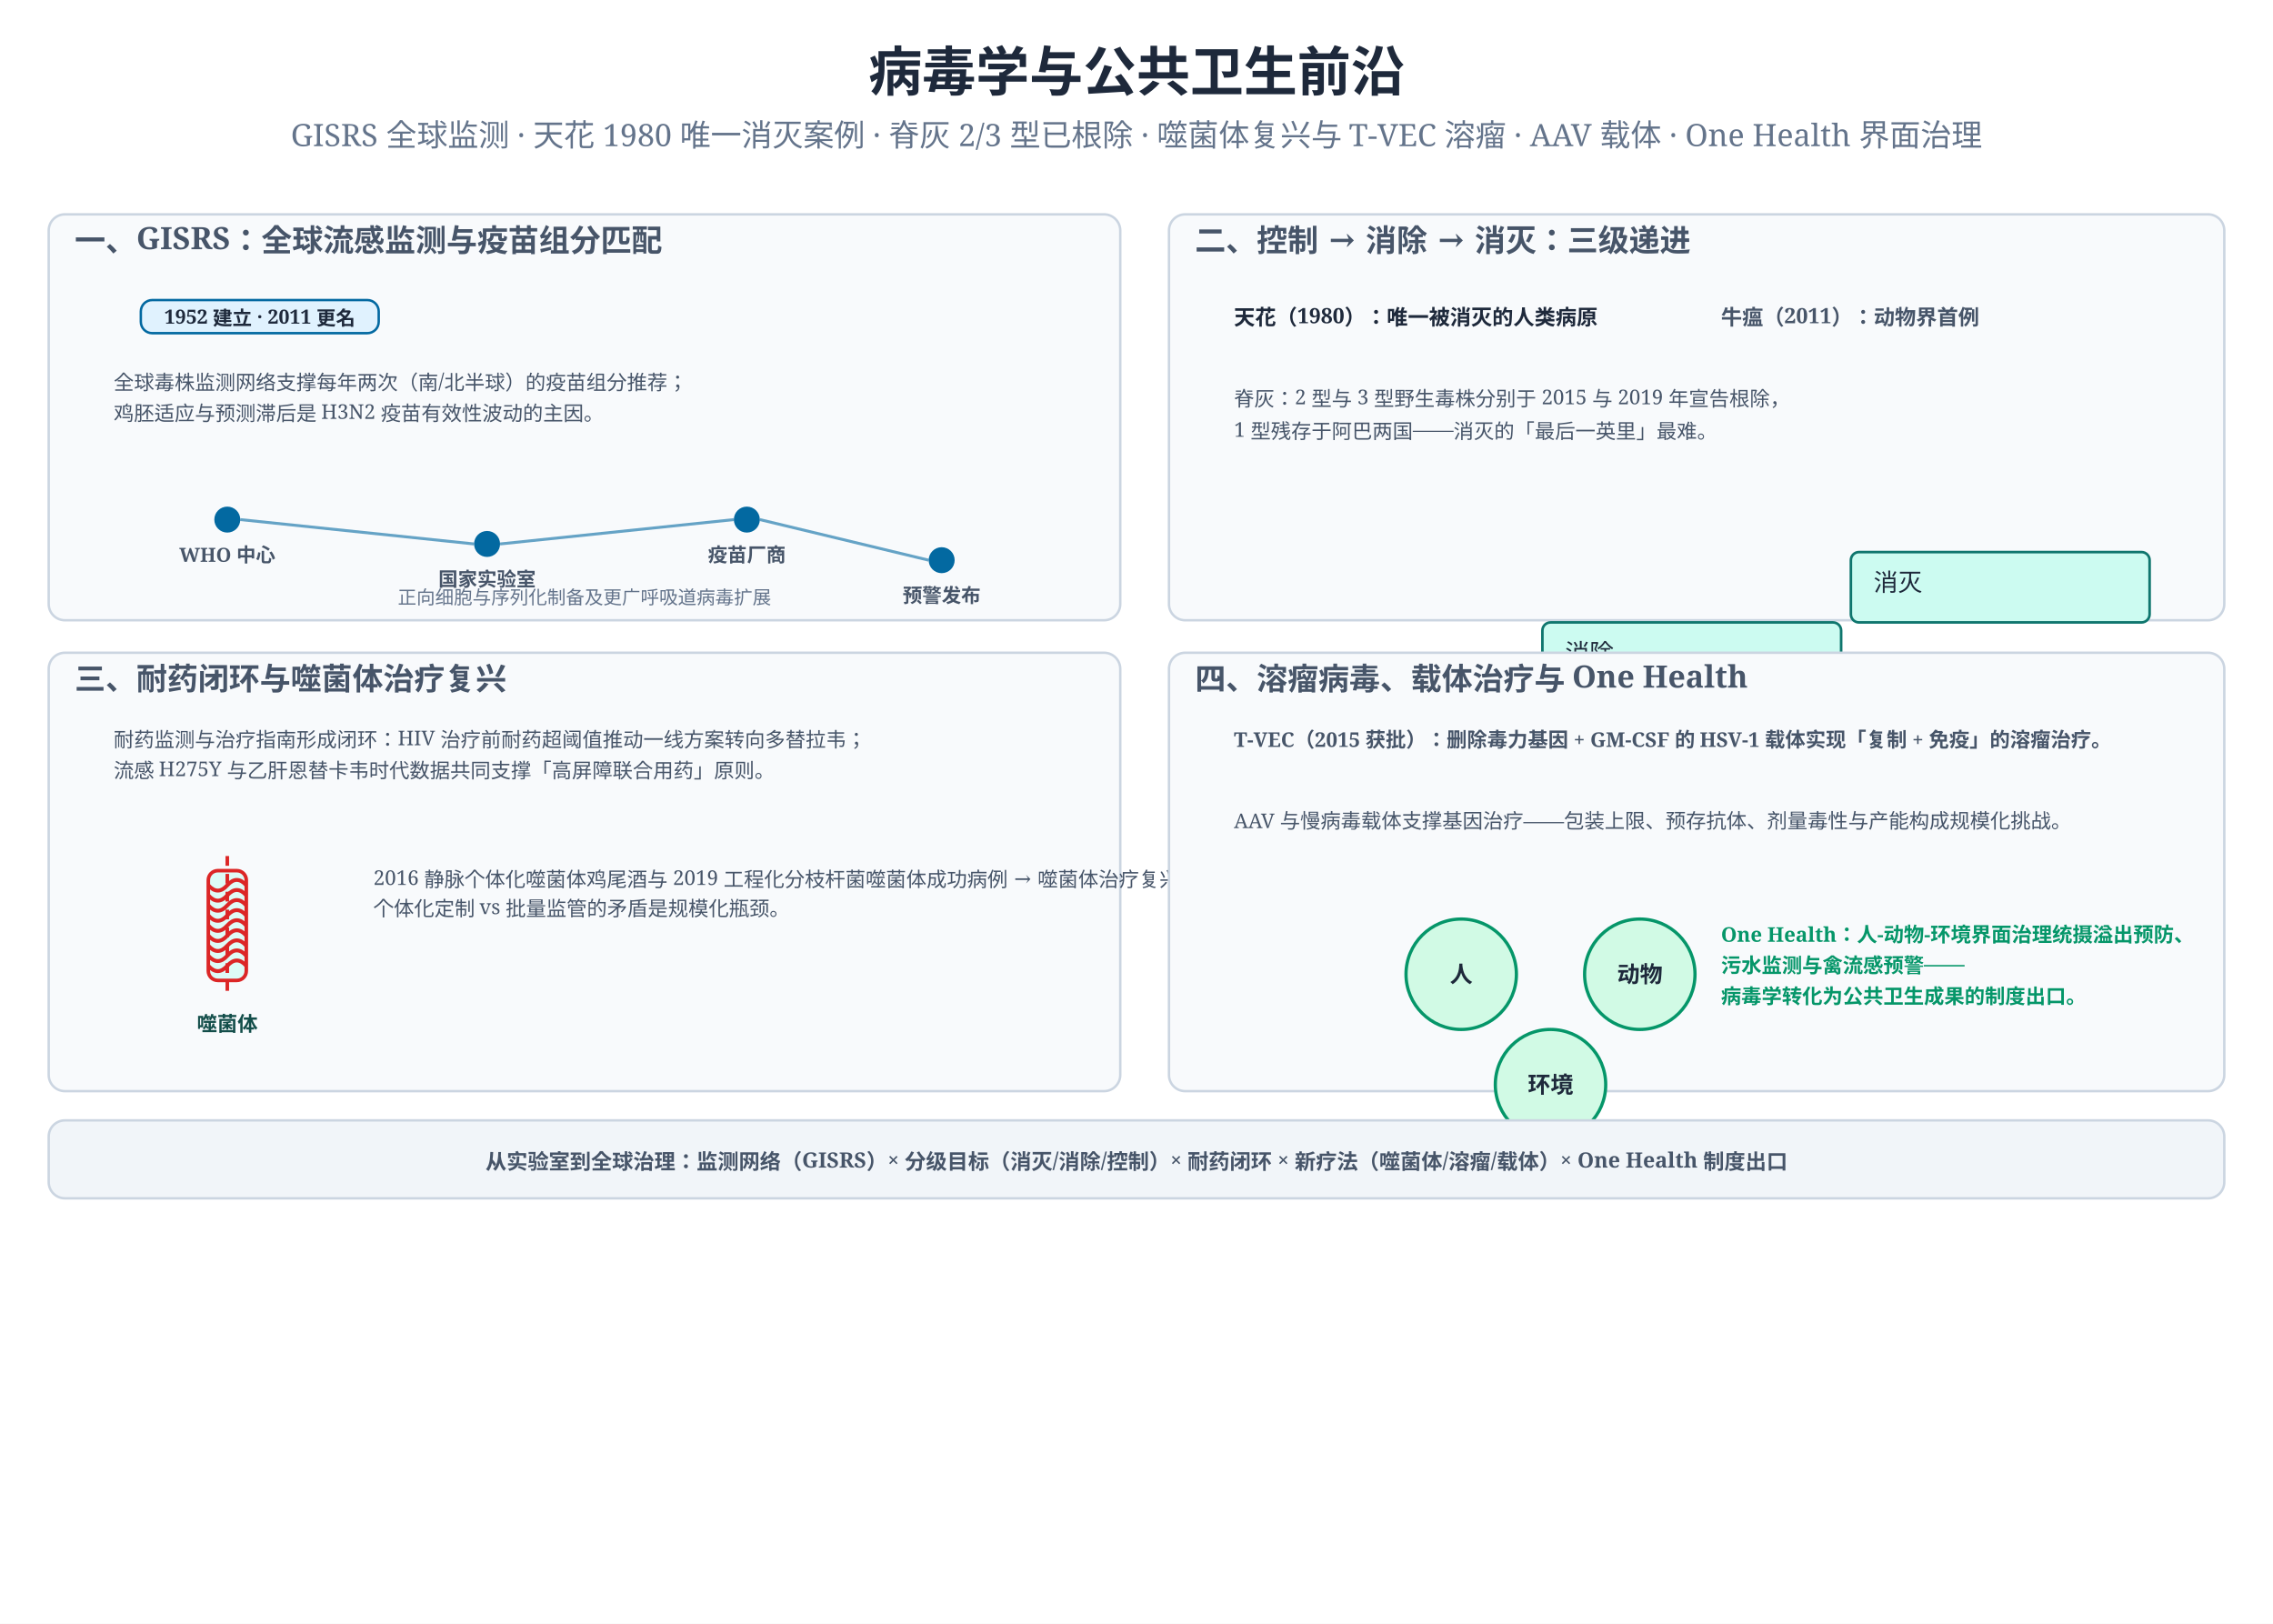
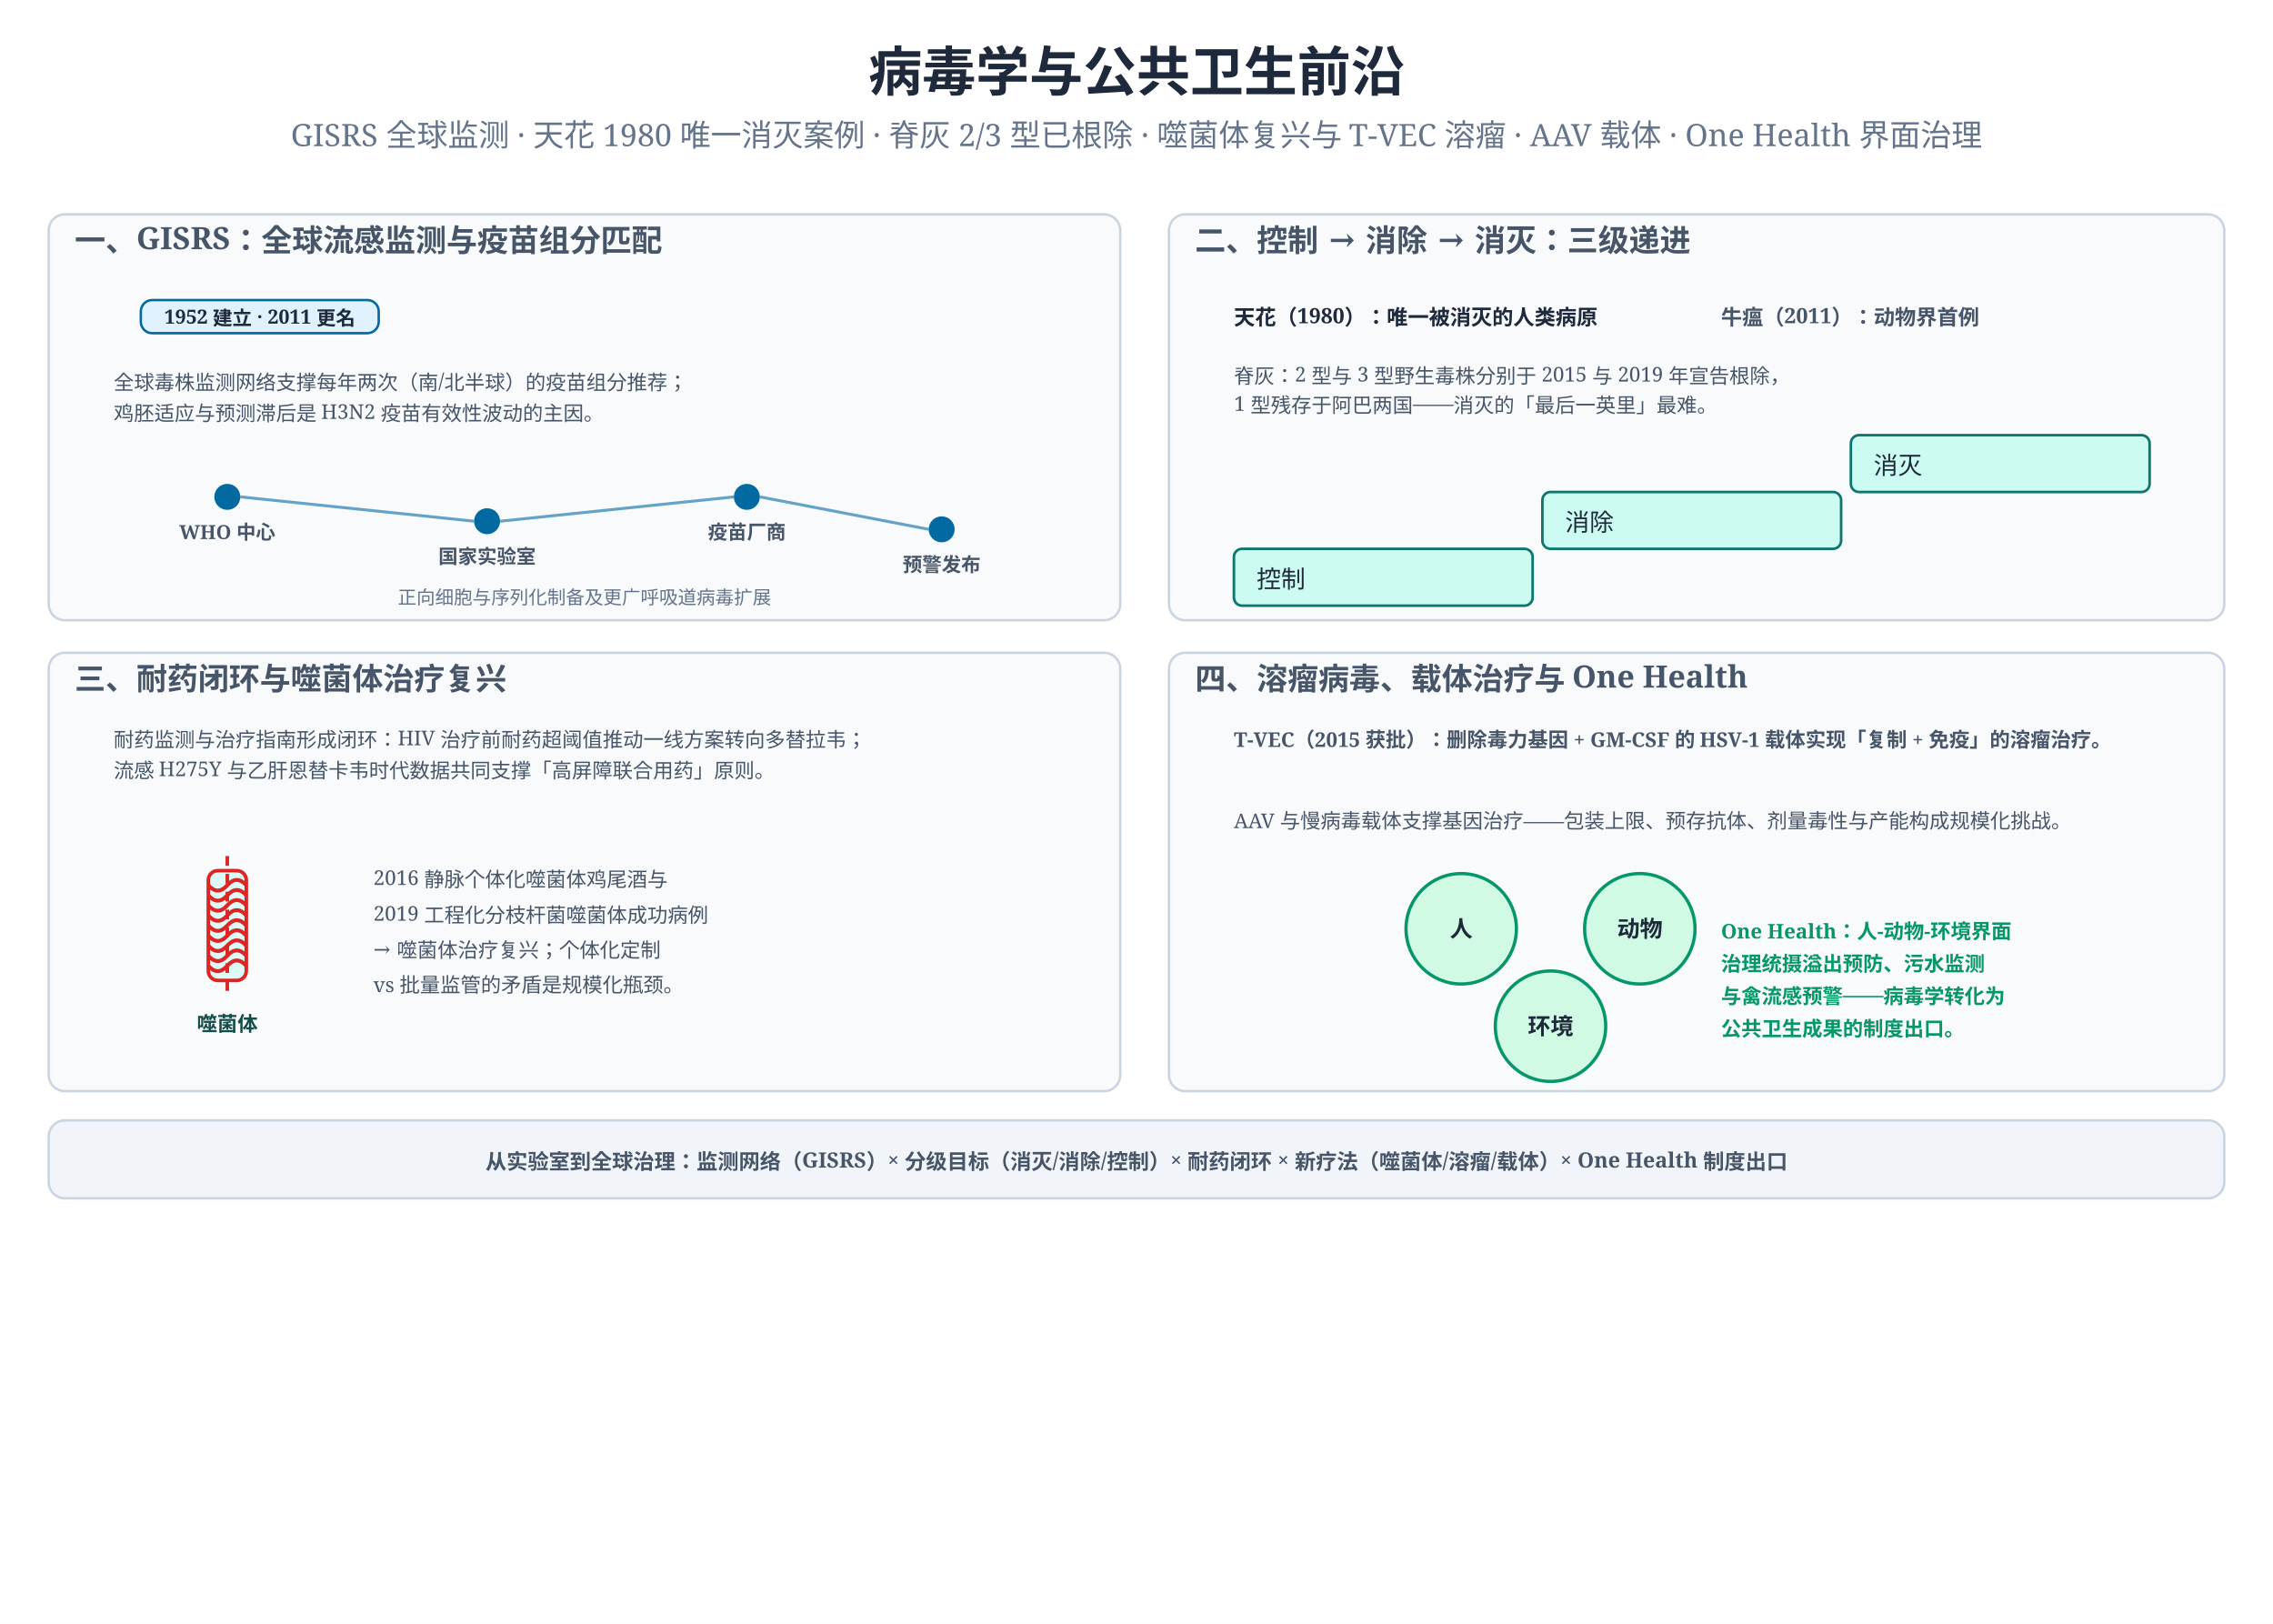
<svg xmlns="http://www.w3.org/2000/svg" width="1400" height="1000" viewBox="0 0 1400 1000" font-family="Noto Serif SC, LXGW WenKai, Songti SC, serif">
  <defs>
    <marker id="arr-ink" viewBox="0 0 10 10" refX="8.5" refY="5" markerWidth="7" markerHeight="7" orient="auto-start-reverse">
      <path d="M0,0 L10,5 L0,10 z" fill="#334155" />
    </marker>
    <marker id="arr-dna" viewBox="0 0 10 10" refX="8.5" refY="5" markerWidth="7" markerHeight="7" orient="auto-start-reverse">
      <path d="M0,0 L10,5 L0,10 z" fill="#0f766e" />
    </marker>
    <marker id="arr-rna" viewBox="0 0 10 10" refX="8.5" refY="5" markerWidth="7" markerHeight="7" orient="auto-start-reverse">
      <path d="M0,0 L10,5 L0,10 z" fill="#b45309" />
    </marker>
    <marker id="arr-pro" viewBox="0 0 10 10" refX="8.5" refY="5" markerWidth="7" markerHeight="7" orient="auto-start-reverse">
      <path d="M0,0 L10,5 L0,10 z" fill="#6d28d9" />
    </marker>
    <marker id="arr-enz" viewBox="0 0 10 10" refX="8.5" refY="5" markerWidth="7" markerHeight="7" orient="auto-start-reverse">
      <path d="M0,0 L10,5 L0,10 z" fill="#be185d" />
    </marker>
    <marker id="arr-acc" viewBox="0 0 10 10" refX="8.5" refY="5" markerWidth="7" markerHeight="7" orient="auto-start-reverse">
      <path d="M0,0 L10,5 L0,10 z" fill="#0369a1" />
    </marker>
    <marker id="arr-ok" viewBox="0 0 10 10" refX="8.5" refY="5" markerWidth="7" markerHeight="7" orient="auto-start-reverse">
      <path d="M0,0 L10,5 L0,10 z" fill="#059669" />
    </marker>
    <marker id="arr-warn" viewBox="0 0 10 10" refX="8.5" refY="5" markerWidth="7" markerHeight="7" orient="auto-start-reverse">
      <path d="M0,0 L10,5 L0,10 z" fill="#b45309" />
    </marker>
    <marker id="arr-bad" viewBox="0 0 10 10" refX="8.5" refY="5" markerWidth="7" markerHeight="7" orient="auto-start-reverse">
      <path d="M0,0 L10,5 L0,10 z" fill="#dc2626" />
    </marker>
    <marker id="arr-mute" viewBox="0 0 10 10" refX="8.5" refY="5" markerWidth="7" markerHeight="7" orient="auto-start-reverse">
      <path d="M0,0 L10,5 L0,10 z" fill="#94a3b8" />
    </marker>
  </defs>
  <rect x="0" y="0" width="1400" height="1000" fill="#ffffff" />
  <text x="700" y="56" text-anchor="middle" font-size="33" font-weight="700" fill="#1e293b">病毒学与公共卫生前沿</text>
  <text x="700" y="90" text-anchor="middle" font-size="19" fill="#64748b">GISRS 全球监测 · 天花 1980 唯一消灭案例 · 脊灰 2/3 型已根除 · 噬菌体复兴与 T-VEC 溶瘤 · AAV 载体 · One Health 界面治理</text>
  <rect x="30" y="132" width="660" height="250" rx="10" fill="#f8fafc" stroke="#cbd5e1" stroke-width="1.5" />
  <text x="46" y="154.84" font-size="19" fill="#475569" font-weight="700">一、GISRS：全球流感监测与疫苗组分匹配</text>
  <rect x="86.739" y="184.8" width="146.522" height="20.4" rx="7" fill="#e0f2fe" stroke="#0369a1" stroke-width="1.5" />
  <text x="160" y="199.32" font-size="12" fill="#1e293b" text-anchor="middle" font-weight="700">1952 建立 · 2011 更名</text>
  <text x="70" y="240" font-size="12.5" fill="#475569">全球毒株监测网络支撑每年两次（南/北半球）的疫苗组分推荐；</text>
  <text x="70" y="259" font-size="12.5" fill="#475569">鸡胚适应与预测滞后是 H3N2 疫苗有效性波动的主因。</text>
-   <circle cx="140" cy="320" r="8" fill="#0369a1" />
-   <text x="140" y="346" font-size="12" fill="#475569" text-anchor="middle" font-weight="600">WHO 中心</text>
-   <circle cx="300" cy="335" r="8" fill="#0369a1" />
-   <text x="300" y="361" font-size="12" fill="#475569" text-anchor="middle" font-weight="600">国家实验室</text>
-   <circle cx="460" cy="320" r="8" fill="#0369a1" />
-   <text x="460" y="346" font-size="12" fill="#475569" text-anchor="middle" font-weight="600">疫苗厂商</text>
-   <circle cx="580" cy="345" r="8" fill="#0369a1" />
-   <text x="580" y="371" font-size="12" fill="#475569" text-anchor="middle" font-weight="600">预警发布</text>
-   <line x1="148" y1="320" x2="292" y2="335" stroke="#0369a1" stroke-width="1.8" opacity="0.6" />
-   <line x1="308" y1="335" x2="452" y2="320" stroke="#0369a1" stroke-width="1.8" opacity="0.6" />
-   <line x1="468" y1="320" x2="572" y2="345" stroke="#0369a1" stroke-width="1.8" opacity="0.6" />
+   <circle cx="140" cy="306" r="8" fill="#0369a1" />
+   <text x="140" y="332" font-size="12" fill="#475569" text-anchor="middle" font-weight="600">WHO 中心</text>
+   <circle cx="300" cy="321" r="8" fill="#0369a1" />
+   <text x="300" y="347" font-size="12" fill="#475569" text-anchor="middle" font-weight="600">国家实验室</text>
+   <circle cx="460" cy="306" r="8" fill="#0369a1" />
+   <text x="460" y="332" font-size="12" fill="#475569" text-anchor="middle" font-weight="600">疫苗厂商</text>
+   <circle cx="580" cy="326" r="8" fill="#0369a1" />
+   <text x="580" y="352" font-size="12" fill="#475569" text-anchor="middle" font-weight="600">预警发布</text>
+   <line x1="148" y1="306" x2="292" y2="321" stroke="#0369a1" stroke-width="1.8" opacity="0.6" />
+   <line x1="308" y1="321" x2="452" y2="306" stroke="#0369a1" stroke-width="1.8" opacity="0.6" />
+   <line x1="468" y1="306" x2="572" y2="326" stroke="#0369a1" stroke-width="1.8" opacity="0.6" />
  <text x="360" y="372" font-size="11.5" fill="#64748b" text-anchor="middle">正向细胞与序列化制备及更广呼吸道病毒扩展</text>
  <rect x="720" y="132" width="650" height="250" rx="10" fill="#f8fafc" stroke="#cbd5e1" stroke-width="1.5" />
  <text x="736" y="154.84" font-size="19" fill="#475569" font-weight="700">二、控制 → 消除 → 消灭：三级递进</text>
-   <rect x="760" y="426.667" width="184" height="43.333" rx="5" fill="#ccfbf1" stroke="#0f766e" stroke-width="1.6" />
-   <text x="774" y="450.667" font-size="15" fill="#1e293b">控制</text>
-   <rect x="950" y="383.333" width="184" height="43.333" rx="5" fill="#ccfbf1" stroke="#0f766e" stroke-width="1.6" />
-   <text x="964" y="407.333" font-size="15" fill="#1e293b">消除</text>
-   <rect x="1140" y="340" width="184" height="43.333" rx="5" fill="#ccfbf1" stroke="#0f766e" stroke-width="1.6" />
-   <text x="1154" y="364" font-size="15" fill="#1e293b">消灭</text>
+   <rect x="760" y="338" width="184" height="35" rx="5" fill="#ccfbf1" stroke="#0f766e" stroke-width="1.6" />
+   <text x="774" y="362" font-size="15" fill="#1e293b">控制</text>
+   <rect x="950" y="303" width="184" height="35" rx="5" fill="#ccfbf1" stroke="#0f766e" stroke-width="1.6" />
+   <text x="964" y="327" font-size="15" fill="#1e293b">消除</text>
+   <rect x="1140" y="268" width="184" height="35" rx="5" fill="#ccfbf1" stroke="#0f766e" stroke-width="1.6" />
+   <text x="1154" y="292" font-size="15" fill="#1e293b">消灭</text>
  <text x="760" y="200" font-size="13" fill="#1e293b" font-weight="600">天花（1980）：唯一被消灭的人类病原</text>
  <text x="1060" y="200" font-size="13" fill="#475569" font-weight="600">牛瘟（2011）：动物界首例</text>
-   <text x="760" y="250" font-size="12.5" fill="#475569">脊灰：2 型与 3 型野生毒株分别于 2015 与 2019 年宣告根除，</text>
-   <text x="760" y="269" font-size="12.5" fill="#475569">1 型残存于阿巴两国——消灭的「最后一英里」最难。</text>
+   <text x="760" y="236" font-size="12.5" fill="#475569">脊灰：2 型与 3 型野生毒株分别于 2015 与 2019 年宣告根除，</text>
+   <text x="760" y="253" font-size="12.5" fill="#475569">1 型残存于阿巴两国——消灭的「最后一英里」最难。</text>
  <rect x="30" y="402" width="660" height="270" rx="10" fill="#f8fafc" stroke="#cbd5e1" stroke-width="1.5" />
  <text x="46" y="424.84" font-size="19" fill="#475569" font-weight="700">三、耐药闭环与噬菌体治疗复兴</text>
  <text x="70" y="460" font-size="12.5" fill="#475569">耐药监测与治疗指南形成闭环：HIV 治疗前耐药超阈值推动一线方案转向多替拉韦；</text>
  <text x="70" y="479" font-size="12.5" fill="#475569">流感 H275Y 与乙肝恩替卡韦时代数据共同支撑「高屏障联合用药」原则。</text>
  <rect x="128.3" y="536.2" width="23.4" height="67.6" rx="5.85" fill="#ccfbf1" fill-opacity="0.6" stroke="#dc2626" stroke-width="2.2" />
  <path d="M 128.3,545.2 q 5.85,6.552 11.7,0 q 5.85,-6.552 11.7,0" fill="none" stroke="#dc2626" stroke-width="2.4" />
  <path d="M 128.3,551.4 q 5.85,6.552 11.7,0 q 5.85,-6.552 11.7,0" fill="none" stroke="#dc2626" stroke-width="2.4" />
  <path d="M 128.3,557.6 q 5.85,6.552 11.7,0 q 5.85,-6.552 11.7,0" fill="none" stroke="#dc2626" stroke-width="2.4" />
  <path d="M 128.3,563.8 q 5.85,6.552 11.7,0 q 5.85,-6.552 11.7,0" fill="none" stroke="#dc2626" stroke-width="2.4" />
  <path d="M 128.3,570.0 q 5.85,6.552 11.7,0 q 5.85,-6.552 11.7,0" fill="none" stroke="#dc2626" stroke-width="2.4" />
  <path d="M 128.3,576.2 q 5.85,6.552 11.7,0 q 5.85,-6.552 11.7,0" fill="none" stroke="#dc2626" stroke-width="2.4" />
  <path d="M 128.3,582.4 q 5.85,6.552 11.7,0 q 5.85,-6.552 11.7,0" fill="none" stroke="#dc2626" stroke-width="2.4" />
  <path d="M 128.3,588.6 q 5.85,6.552 11.7,0 q 5.85,-6.552 11.7,0" fill="none" stroke="#dc2626" stroke-width="2.4" />
  <path d="M 128.3,594.8 q 5.85,6.552 11.7,0 q 5.85,-6.552 11.7,0" fill="none" stroke="#dc2626" stroke-width="2.4" />
  <line x1="140" y1="527.2" x2="140" y2="612.8" stroke="#dc2626" stroke-width="2.2" stroke-dasharray="6 5" />
  <text x="140" y="635" font-size="12.5" fill="#134e4a" text-anchor="middle" font-weight="700">噬菌体</text>
-   <text x="230" y="545" font-size="12.5" fill="#475569">2016 静脉个体化噬菌体鸡尾酒与 2019 工程化分枝杆菌噬菌体成功病例 → 噬菌体治疗复兴；</text>
-   <text x="230" y="564" font-size="12.5" fill="#475569">个体化定制 vs 批量监管的矛盾是规模化瓶颈。</text>
+   <text x="230" y="545" font-size="12.5" fill="#475569">2016 静脉个体化噬菌体鸡尾酒与</text>
+   <text x="230" y="567" font-size="12.5" fill="#475569">2019 工程化分枝杆菌噬菌体成功病例</text>
+   <text x="230" y="589" font-size="12.5" fill="#475569">→ 噬菌体治疗复兴；个体化定制</text>
+   <text x="230" y="611" font-size="12.5" fill="#475569">vs 批量监管的矛盾是规模化瓶颈。</text>
  <rect x="720" y="402" width="650" height="270" rx="10" fill="#f8fafc" stroke="#cbd5e1" stroke-width="1.5" />
  <text x="736" y="424.84" font-size="19" fill="#475569" font-weight="700">四、溶瘤病毒、载体治疗与 One Health</text>
  <text x="760" y="460" font-size="12.5" fill="#475569" font-weight="600">T-VEC（2015 获批）：删除毒力基因 + GM-CSF 的 HSV-1 载体实现「复制 + 免疫」的溶瘤治疗。</text>
  <text x="760" y="510" font-size="12.5" fill="#475569">AAV 与慢病毒载体支撑基因治疗——包装上限、预存抗体、剂量毒性与产能构成规模化挑战。</text>
-   <circle cx="900" cy="600" r="34" fill="#d1fae5" stroke="#059669" stroke-width="2" />
-   <text x="900" y="605" font-size="14" fill="#1e293b" text-anchor="middle" font-weight="700">人</text>
-   <circle cx="1010" cy="600" r="34" fill="#d1fae5" stroke="#059669" stroke-width="2" />
-   <text x="1010" y="605" font-size="14" fill="#1e293b" text-anchor="middle" font-weight="700">动物</text>
-   <circle cx="955" cy="668" r="34" fill="#d1fae5" stroke="#059669" stroke-width="2" />
-   <text x="955" y="673" font-size="14" fill="#1e293b" text-anchor="middle" font-weight="700">环境</text>
-   <text x="1060" y="580" font-size="12.5" fill="#059669" font-weight="600">One Health：人-动物-环境界面治理统摄溢出预防、</text>
-   <text x="1060" y="599" font-size="12.5" fill="#059669" font-weight="600">污水监测与禽流感预警——</text>
-   <text x="1060" y="618" font-size="12.5" fill="#059669" font-weight="600">病毒学转化为公共卫生成果的制度出口。</text>
+   <circle cx="900" cy="572" r="34" fill="#d1fae5" stroke="#059669" stroke-width="2" />
+   <text x="900" y="577" font-size="14" fill="#1e293b" text-anchor="middle" font-weight="700">人</text>
+   <circle cx="1010" cy="572" r="34" fill="#d1fae5" stroke="#059669" stroke-width="2" />
+   <text x="1010" y="577" font-size="14" fill="#1e293b" text-anchor="middle" font-weight="700">动物</text>
+   <circle cx="955" cy="632" r="34" fill="#d1fae5" stroke="#059669" stroke-width="2" />
+   <text x="955" y="637" font-size="14" fill="#1e293b" text-anchor="middle" font-weight="700">环境</text>
+   <text x="1060" y="578" font-size="12.5" fill="#059669" font-weight="600">One Health：人-动物-环境界面</text>
+   <text x="1060" y="598" font-size="12.5" fill="#059669" font-weight="600">治理统摄溢出预防、污水监测</text>
+   <text x="1060" y="618" font-size="12.5" fill="#059669" font-weight="600">与禽流感预警——病毒学转化为</text>
+   <text x="1060" y="638" font-size="12.5" fill="#059669" font-weight="600">公共卫生成果的制度出口。</text>
  <rect x="30" y="690" width="1340" height="48" rx="10" fill="#f1f5f9" stroke="#cbd5e1" stroke-width="1.5" />
  <text x="700" y="720" font-size="13" fill="#475569" text-anchor="middle" font-weight="600">从实验室到全球治理：监测网络（GISRS）× 分级目标（消灭/消除/控制）× 耐药闭环 × 新疗法（噬菌体/溶瘤/载体）× One Health 制度出口</text>
</svg>
